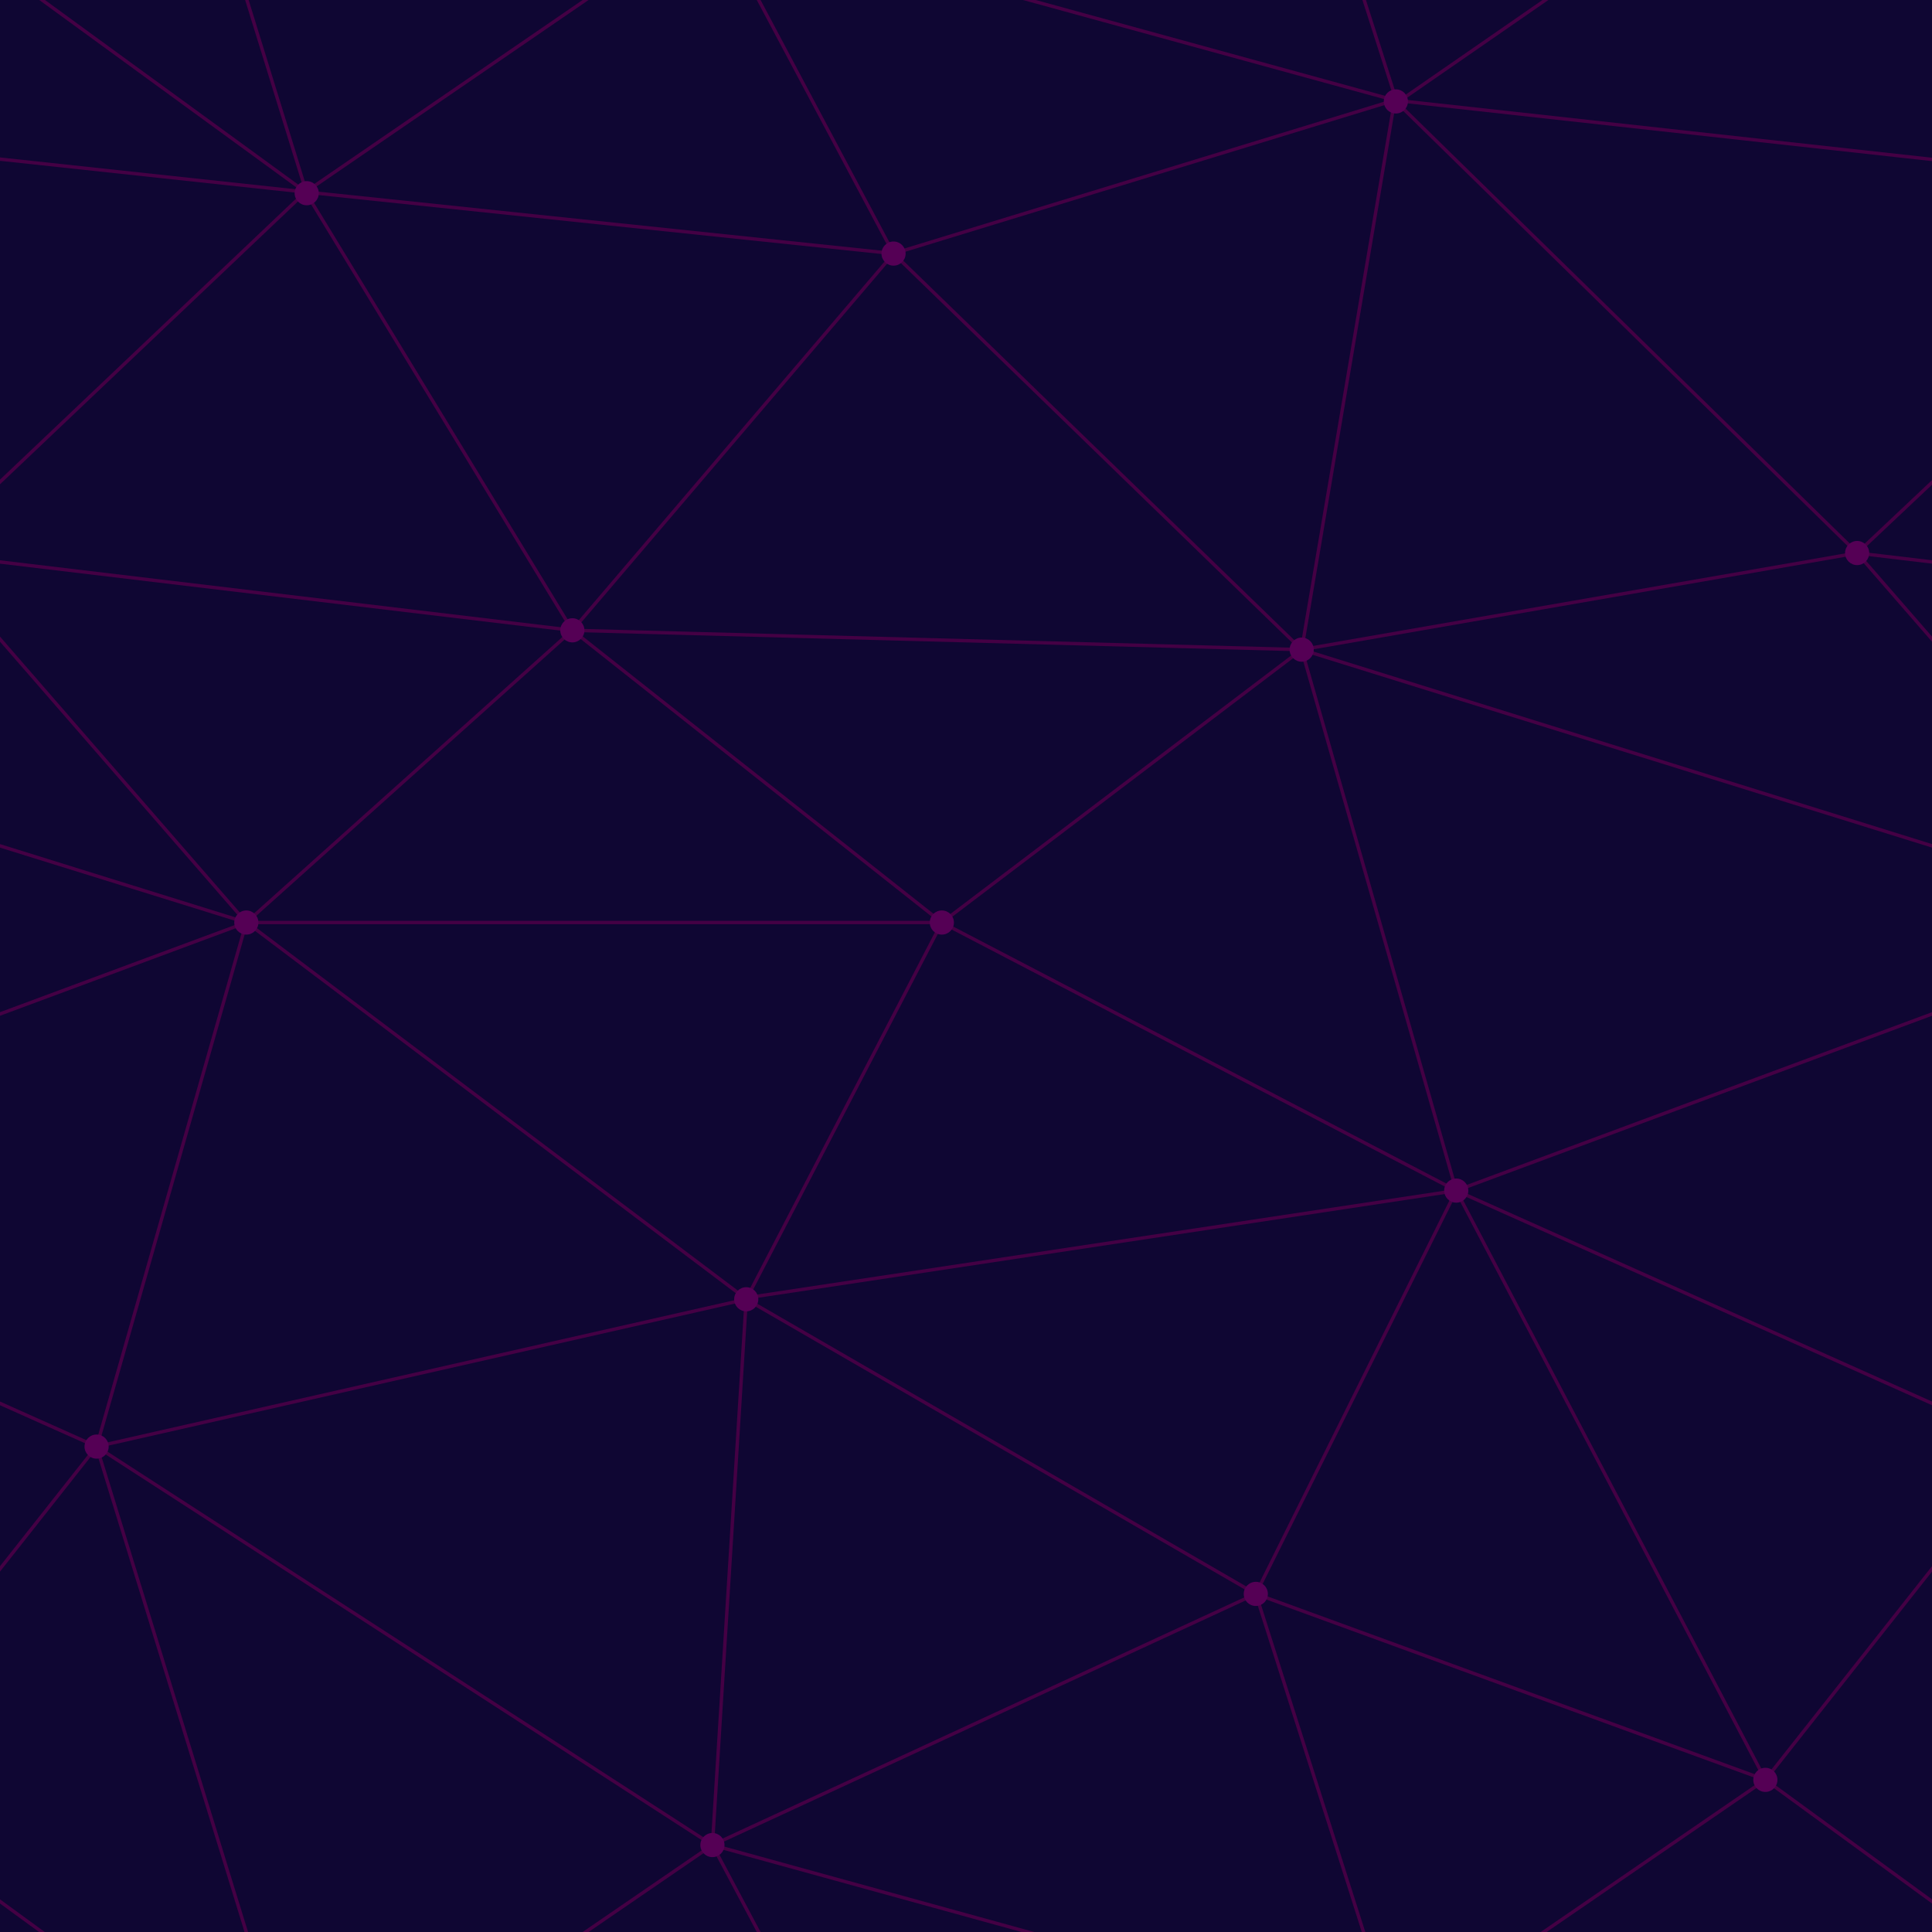
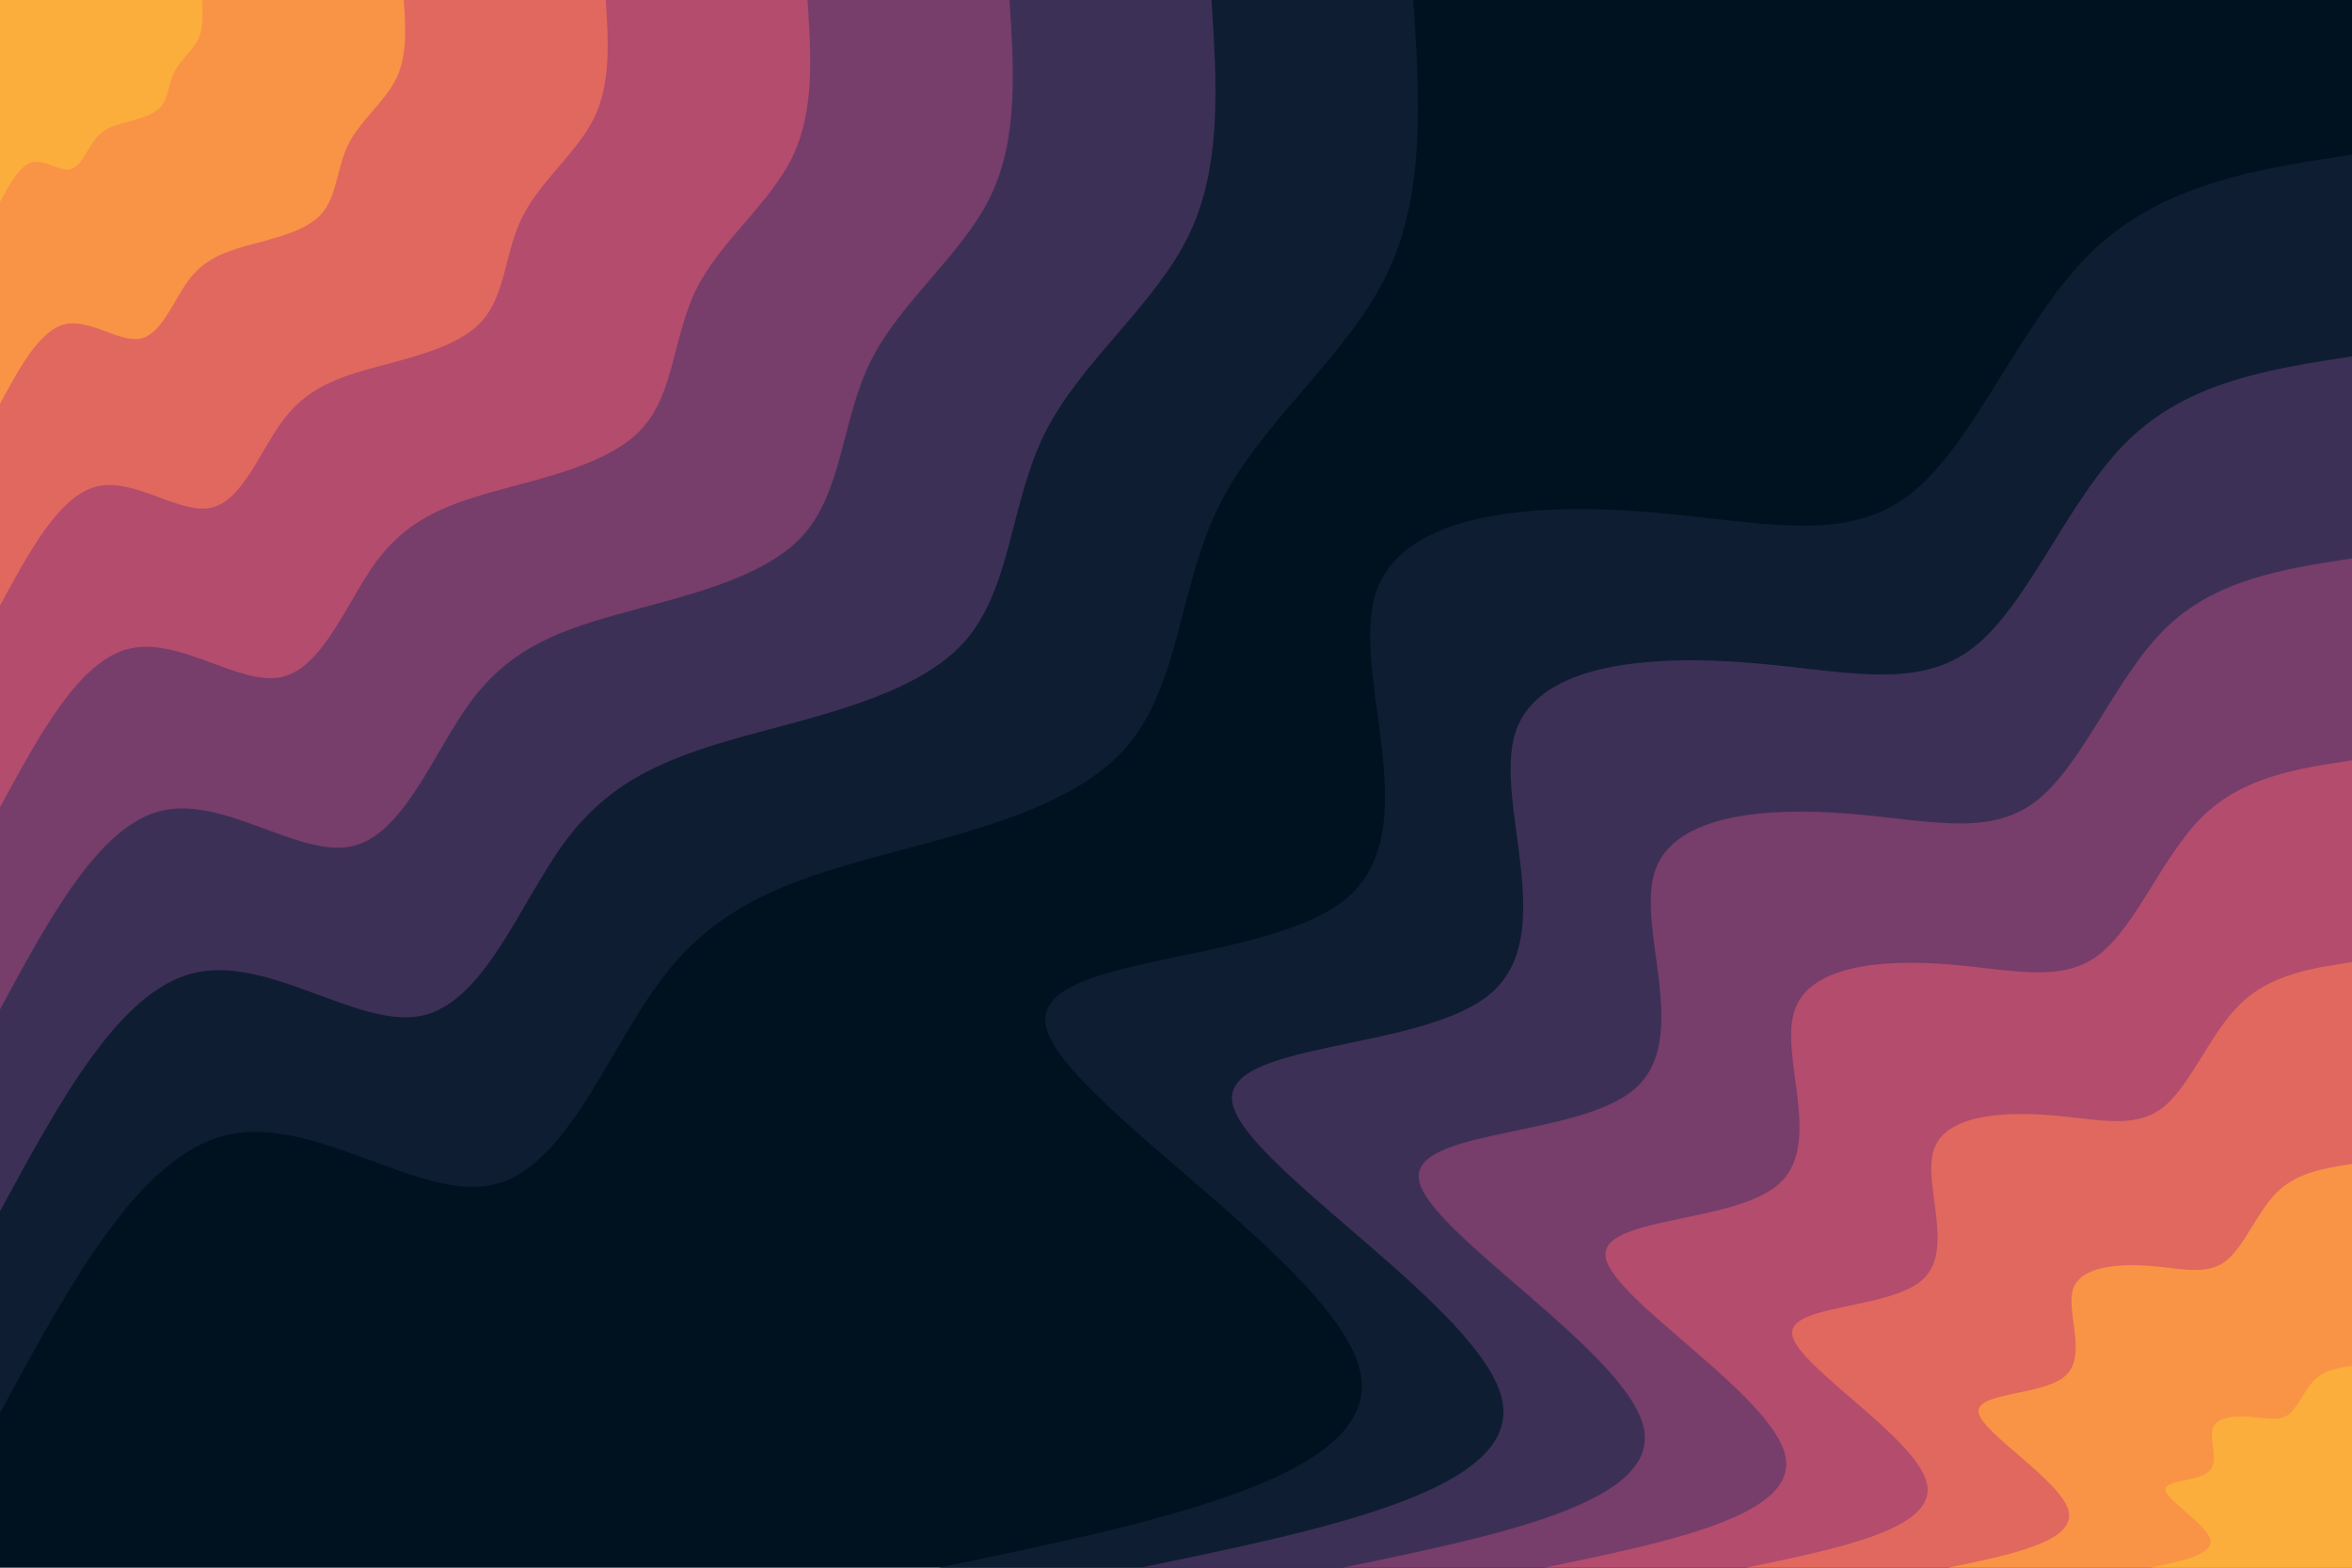
- <svg xmlns="http://www.w3.org/2000/svg" width="418" height="418" viewBox="0 0 800 800">
-   <rect fill="#0F0633" width="800" height="800" />
-   <g fill="none" stroke="#404" stroke-width="1.4">
-     <path d="M769 229L1037 260.9M927 880L731 737 520 660 309 538 40 599 295 764 126.5 879.5 40 599-197 493 102 382-31 229 126.5 79.5-69-63" />
-     <path d="M-31 229L237 261 390 382 603 493 308.5 537.5 101.5 381.5M370 905L295 764" />
-     <path d="M520 660L578 842 731 737 840 599 603 493 520 660 295 764 309 538 390 382 539 269 769 229 577.5 41.5 370 105 295 -36 126.5 79.5 237 261 102 382 40 599 -69 737 127 880" />
-     <path d="M520-140L578.5 42.5 731-63M603 493L539 269 237 261 370 105M902 382L539 269M390 382L102 382" />
-     <path d="M-222 42L126.5 79.5 370 105 539 269 577.5 41.5 927 80 769 229 902 382 603 493 731 737M295-36L577.5 41.5M578 842L295 764M40-201L127 80M102 382L-261 269" />
+ <svg xmlns="http://www.w3.org/2000/svg" id="visual" viewBox="0 0 900 600" width="900" height="600" version="1.1">
+   <rect x="0" y="0" width="900" height="600" fill="#001220" />
+   <defs>
+     <linearGradient id="grad1_0" x1="33.3%" y1="100%" x2="100%" y2="0%">
+       <stop offset="20%" stop-color="#fbae3c" stop-opacity="1" />
+       <stop offset="80%" stop-color="#fbae3c" stop-opacity="1" />
+     </linearGradient>
+   </defs>
+   <defs>
+     <linearGradient id="grad1_1" x1="33.3%" y1="100%" x2="100%" y2="0%">
+       <stop offset="20%" stop-color="#fbae3c" stop-opacity="1" />
+       <stop offset="80%" stop-color="#f17c53" stop-opacity="1" />
+     </linearGradient>
+   </defs>
+   <defs>
+     <linearGradient id="grad1_2" x1="33.3%" y1="100%" x2="100%" y2="0%">
+       <stop offset="20%" stop-color="#cc5867" stop-opacity="1" />
+       <stop offset="80%" stop-color="#f17c53" stop-opacity="1" />
+     </linearGradient>
+   </defs>
+   <defs>
+     <linearGradient id="grad1_3" x1="33.3%" y1="100%" x2="100%" y2="0%">
+       <stop offset="20%" stop-color="#cc5867" stop-opacity="1" />
+       <stop offset="80%" stop-color="#96446e" stop-opacity="1" />
+     </linearGradient>
+   </defs>
+   <defs>
+     <linearGradient id="grad1_4" x1="33.3%" y1="100%" x2="100%" y2="0%">
+       <stop offset="20%" stop-color="#593762" stop-opacity="1" />
+       <stop offset="80%" stop-color="#96446e" stop-opacity="1" />
+     </linearGradient>
+   </defs>
+   <defs>
+     <linearGradient id="grad1_5" x1="33.3%" y1="100%" x2="100%" y2="0%">
+       <stop offset="20%" stop-color="#593762" stop-opacity="1" />
+       <stop offset="80%" stop-color="#232745" stop-opacity="1" />
+     </linearGradient>
+   </defs>
+   <defs>
+     <linearGradient id="grad1_6" x1="33.3%" y1="100%" x2="100%" y2="0%">
+       <stop offset="20%" stop-color="#001220" stop-opacity="1" />
+       <stop offset="80%" stop-color="#232745" stop-opacity="1" />
+     </linearGradient>
+   </defs>
+   <defs>
+     <linearGradient id="grad2_0" x1="0%" y1="100%" x2="66.7%" y2="0%">
+       <stop offset="20%" stop-color="#fbae3c" stop-opacity="1" />
+       <stop offset="80%" stop-color="#fbae3c" stop-opacity="1" />
+     </linearGradient>
+   </defs>
+   <defs>
+     <linearGradient id="grad2_1" x1="0%" y1="100%" x2="66.7%" y2="0%">
+       <stop offset="20%" stop-color="#f17c53" stop-opacity="1" />
+       <stop offset="80%" stop-color="#fbae3c" stop-opacity="1" />
+     </linearGradient>
+   </defs>
+   <defs>
+     <linearGradient id="grad2_2" x1="0%" y1="100%" x2="66.7%" y2="0%">
+       <stop offset="20%" stop-color="#f17c53" stop-opacity="1" />
+       <stop offset="80%" stop-color="#cc5867" stop-opacity="1" />
+     </linearGradient>
+   </defs>
+   <defs>
+     <linearGradient id="grad2_3" x1="0%" y1="100%" x2="66.7%" y2="0%">
+       <stop offset="20%" stop-color="#96446e" stop-opacity="1" />
+       <stop offset="80%" stop-color="#cc5867" stop-opacity="1" />
+     </linearGradient>
+   </defs>
+   <defs>
+     <linearGradient id="grad2_4" x1="0%" y1="100%" x2="66.7%" y2="0%">
+       <stop offset="20%" stop-color="#96446e" stop-opacity="1" />
+       <stop offset="80%" stop-color="#593762" stop-opacity="1" />
+     </linearGradient>
+   </defs>
+   <defs>
+     <linearGradient id="grad2_5" x1="0%" y1="100%" x2="66.7%" y2="0%">
+       <stop offset="20%" stop-color="#232745" stop-opacity="1" />
+       <stop offset="80%" stop-color="#593762" stop-opacity="1" />
+     </linearGradient>
+   </defs>
+   <defs>
+     <linearGradient id="grad2_6" x1="0%" y1="100%" x2="66.7%" y2="0%">
+       <stop offset="20%" stop-color="#232745" stop-opacity="1" />
+       <stop offset="80%" stop-color="#001220" stop-opacity="1" />
+     </linearGradient>
+   </defs>
+   <g transform="translate(900, 600)">
+     <path d="M-540.8 0C-455.5 -17.7 -370.1 -35.3 -379.6 -75.5C-389 -115.7 -493.2 -178.4 -499.7 -207C-506.1 -235.5 -414.7 -230 -384.1 -256.7C-353.6 -283.4 -383.8 -342.4 -373.4 -373.4C-363 -404.4 -312 -407.4 -270 -404.1C-228.1 -400.8 -195.1 -391.3 -169.9 -410.2C-144.7 -429.2 -127.1 -476.6 -100.1 -503.1C-73 -529.7 -36.5 -535.3 0 -540.8L0 0Z" fill="#0f1d33" />
+     <path d="M-463.6 0C-390.4 -15.1 -317.3 -30.3 -325.3 -64.7C-333.4 -99.2 -422.8 -152.9 -428.3 -177.4C-433.8 -201.9 -355.5 -197.1 -329.3 -220C-303 -242.9 -328.9 -293.4 -320 -320C-311.1 -346.6 -267.4 -349.2 -231.4 -346.4C-195.5 -343.6 -167.3 -335.4 -145.6 -351.6C-124 -367.8 -109 -408.5 -85.8 -431.3C-62.6 -454 -31.3 -458.8 0 -463.6L0 0Z" fill="#3d3056" />
+     <path d="M-386.3 0C-325.3 -12.6 -264.4 -25.2 -271.1 -53.9C-277.9 -82.6 -352.3 -127.4 -356.9 -147.8C-361.5 -168.2 -296.2 -164.3 -274.4 -183.3C-252.5 -202.4 -274.1 -244.5 -266.7 -266.7C-259.3 -288.8 -222.8 -291 -192.9 -288.6C-162.9 -286.3 -139.4 -279.5 -121.4 -293C-103.3 -306.5 -90.8 -340.4 -71.5 -359.4C-52.2 -378.3 -26.1 -382.3 0 -386.3L0 0Z" fill="#773d6b" />
+     <path d="M-309 0C-260.3 -10.1 -211.5 -20.2 -216.9 -43.1C-222.3 -66.1 -281.8 -101.9 -285.5 -118.3C-289.2 -134.6 -237 -131.4 -219.5 -146.7C-202 -161.9 -219.3 -195.6 -213.3 -213.3C-207.4 -231.1 -178.3 -232.8 -154.3 -230.9C-130.3 -229 -111.5 -223.6 -97.1 -234.4C-82.7 -245.2 -72.6 -272.4 -57.2 -287.5C-41.7 -302.7 -20.9 -305.9 0 -309L0 0Z" fill="#b34c6d" />
+     <path d="M-231.8 0C-195.2 -7.6 -158.6 -15.1 -162.7 -32.4C-166.7 -49.6 -211.4 -76.5 -214.1 -88.7C-216.9 -100.9 -177.7 -98.6 -164.6 -110C-151.5 -121.4 -164.5 -146.7 -160 -160C-155.6 -173.3 -133.7 -174.6 -115.7 -173.2C-97.7 -171.8 -83.6 -167.7 -72.8 -175.8C-62 -183.9 -54.5 -204.3 -42.9 -215.6C-31.3 -227 -15.7 -229.4 0 -231.8L0 0Z" fill="#e1685e" />
+     <path d="M-154.5 0C-130.1 -5 -105.8 -10.1 -108.4 -21.6C-111.1 -33.1 -140.9 -51 -142.8 -59.1C-144.6 -67.3 -118.5 -65.7 -109.8 -73.3C-101 -81 -109.6 -97.8 -106.7 -106.7C-103.7 -115.5 -89.1 -116.4 -77.1 -115.5C-65.2 -114.5 -55.8 -111.8 -48.5 -117.2C-41.3 -122.6 -36.3 -136.2 -28.6 -143.8C-20.9 -151.3 -10.4 -152.9 0 -154.5L0 0Z" fill="#f99447" />
+     <path d="M-77.3 0C-65.1 -2.5 -52.9 -5 -54.2 -10.8C-55.6 -16.5 -70.5 -25.5 -71.4 -29.6C-72.3 -33.6 -59.2 -32.9 -54.9 -36.7C-50.5 -40.5 -54.8 -48.9 -53.3 -53.3C-51.9 -57.8 -44.6 -58.2 -38.6 -57.7C-32.6 -57.3 -27.9 -55.9 -24.3 -58.6C-20.7 -61.3 -18.2 -68.1 -14.3 -71.9C-10.4 -75.7 -5.2 -76.5 0 -77.3L0 0Z" fill="#fbae3c" />
  </g>
-   <g fill="#505">
-     <circle cx="769" cy="229" r="5" />
-     <circle cx="539" cy="269" r="5" />
-     <circle cx="603" cy="493" r="5" />
-     <circle cx="731" cy="737" r="5" />
-     <circle cx="520" cy="660" r="5" />
-     <circle cx="309" cy="538" r="5" />
-     <circle cx="295" cy="764" r="5" />
-     <circle cx="40" cy="599" r="5" />
-     <circle cx="102" cy="382" r="5" />
-     <circle cx="127" cy="80" r="5" />
-     <circle cx="370" cy="105" r="5" />
-     <circle cx="578" cy="42" r="5" />
-     <circle cx="237" cy="261" r="5" />
-     <circle cx="390" cy="382" r="5" />
+   <g transform="translate(0, 0)">
+     <path d="M540.8 0C543.2 37.2 545.6 74.4 530.4 105.5C515.2 136.6 482.5 161.5 466.6 193.3C450.7 225 451.6 263.5 429.9 287.2C408.1 311 363.7 319.9 329.5 329.5C295.4 339.1 271.5 349.4 251.7 376.7C231.8 403.9 215.9 448 187.9 453.6C159.9 459.2 119.8 426.4 86.4 434.5C53.1 442.6 26.5 491.7 0 540.8L0 0Z" fill="#0f1d33" />
+     <path d="M463.6 0C465.6 31.9 467.7 63.8 454.7 90.4C441.6 117.1 413.5 138.5 399.9 165.6C386.3 192.8 387.1 225.9 368.5 246.2C349.8 266.5 311.7 274.2 282.4 282.4C253.2 290.7 232.7 299.5 215.7 322.8C198.7 346.2 185.1 384 161.1 388.8C137 393.6 102.7 365.5 74.1 372.4C45.5 379.4 22.8 421.5 0 463.6L0 0Z" fill="#3d3056" />
+     <path d="M386.3 0C388 26.6 389.7 53.2 378.9 75.4C368 97.6 344.6 115.4 333.3 138C321.9 160.7 322.6 188.2 307 205.2C291.5 222.1 259.8 228.5 235.4 235.4C211 242.2 194 249.6 179.8 269C165.6 288.5 154.2 320 134.2 324C114.2 328 85.5 304.6 61.7 310.3C37.9 316.1 19 351.2 0 386.3L0 0Z" fill="#773d6b" />
+     <path d="M309 0C310.4 21.3 311.8 42.5 303.1 60.3C294.4 78.1 275.7 92.3 266.6 110.4C257.5 128.6 258.1 150.6 245.6 164.1C233.2 177.7 207.8 182.8 188.3 188.3C168.8 193.8 155.2 199.7 143.8 215.2C132.5 230.8 123.4 256 107.4 259.2C91.4 262.4 68.4 243.6 49.4 248.3C30.3 252.9 15.2 281 0 309L0 0Z" fill="#b34c6d" />
+     <path d="M231.8 0C232.8 16 233.8 31.9 227.3 45.2C220.8 58.5 206.8 69.2 200 82.8C193.1 96.4 193.6 112.9 184.2 123.1C174.9 133.3 155.9 137.1 141.2 141.2C126.6 145.3 116.4 149.8 107.9 161.4C99.3 173.1 92.5 192 80.5 194.4C68.5 196.8 51.3 182.7 37 186.2C22.8 189.7 11.4 210.7 0 231.8L0 0Z" fill="#e1685e" />
+     <path d="M154.5 0C155.2 10.6 155.9 21.3 151.6 30.1C147.2 39 137.8 46.2 133.3 55.2C128.8 64.3 129 75.3 122.8 82.1C116.6 88.8 103.9 91.4 94.1 94.1C84.4 96.9 77.6 99.8 71.9 107.6C66.2 115.4 61.7 128 53.7 129.6C45.7 131.2 34.2 121.8 24.7 124.1C15.2 126.5 7.6 140.5 0 154.5L0 0Z" fill="#f99447" />
+     <path d="M77.3 0C77.6 5.3 77.9 10.6 75.8 15.1C73.6 19.5 68.9 23.1 66.7 27.6C64.4 32.1 64.5 37.6 61.4 41C58.3 44.4 52 45.7 47.1 47.1C42.2 48.4 38.8 49.9 36 53.8C33.1 57.7 30.8 64 26.8 64.8C22.8 65.6 17.1 60.9 12.3 62.1C7.6 63.2 3.8 70.2 0 77.3L0 0Z" fill="#fbae3c" />
  </g>
</svg>
